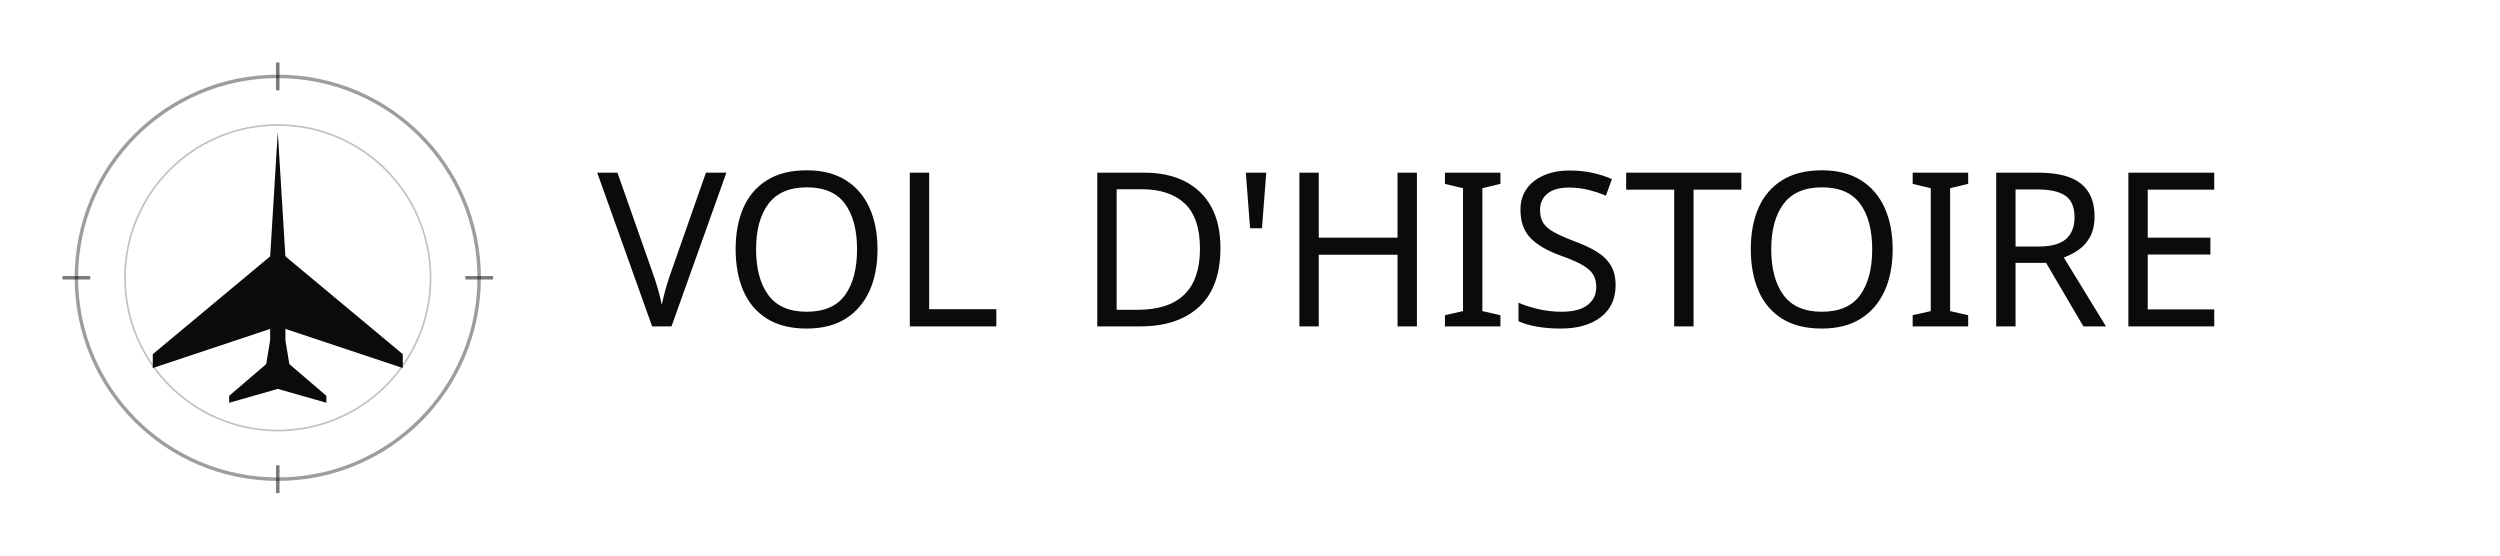
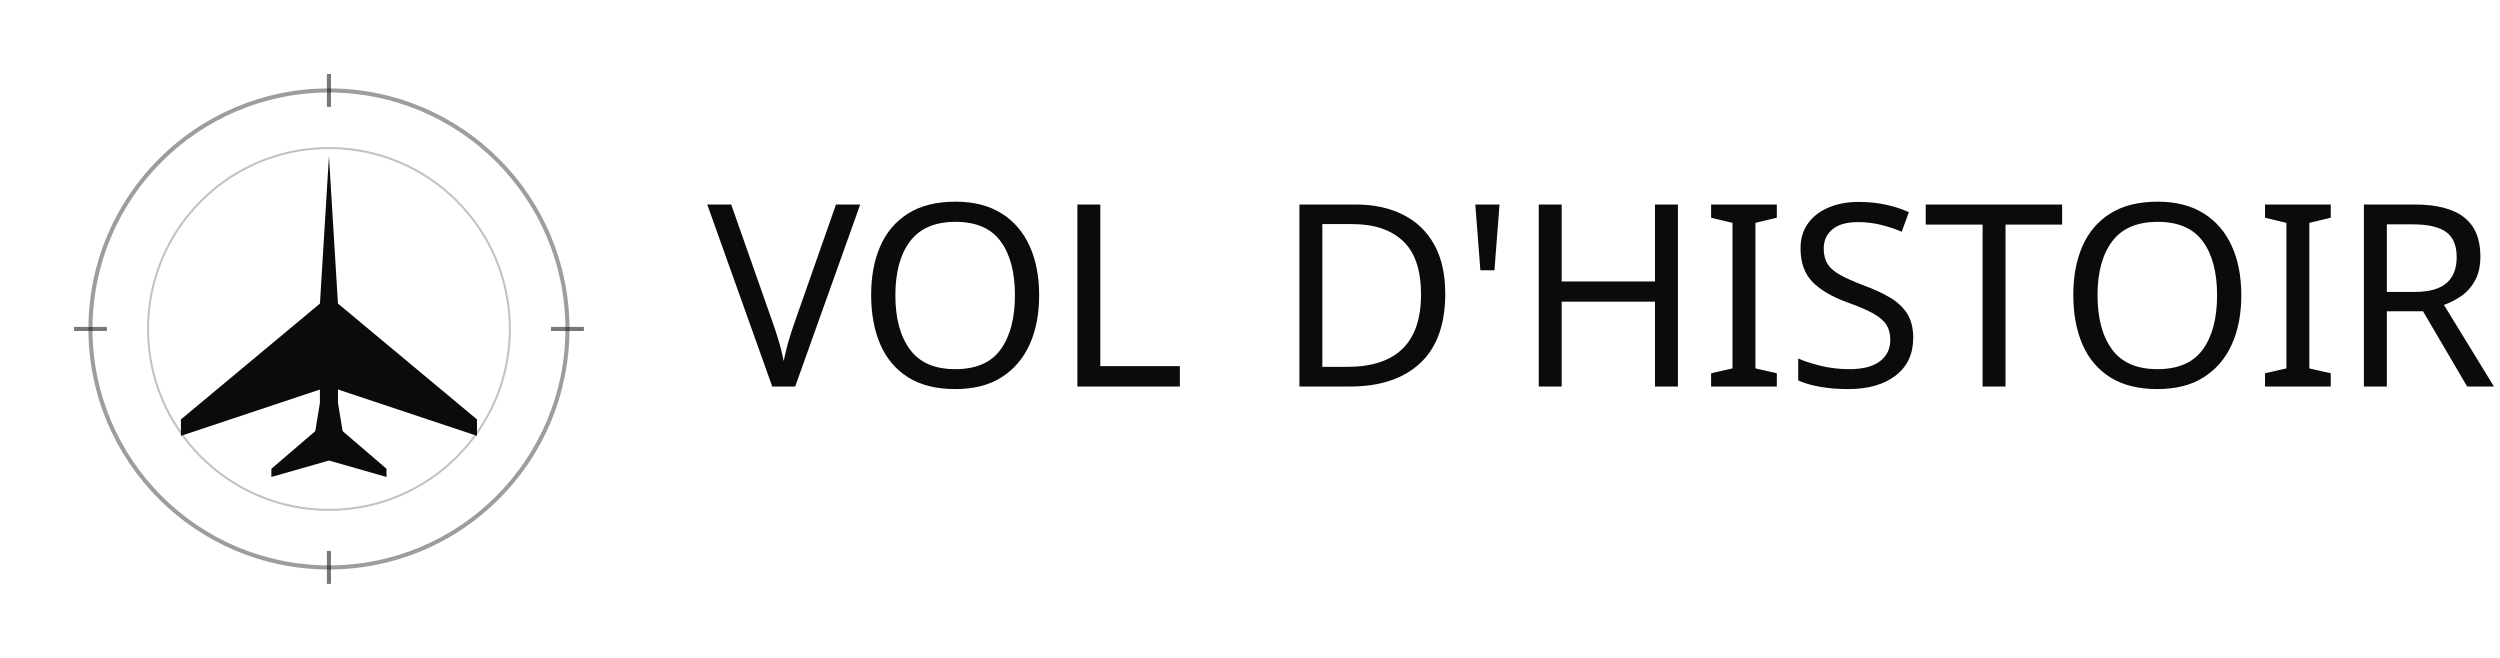
- <svg xmlns="http://www.w3.org/2000/svg" viewBox="0 0 720 160" role="img" aria-label="Vol d'Histoire">
+ <svg xmlns="http://www.w3.org/2000/svg" viewBox="0 0 608 160" role="img" aria-label="Vol d'Histoire">
  <g transform="translate(16 16)">
    <circle cx="64" cy="64" r="58" fill="none" stroke="#0B0B0C" stroke-width="1" opacity=".4" />
    <g stroke="#0B0B0C" stroke-width="1" opacity=".55">
      <line x1="64" y1="2" x2="64" y2="10" />
      <line x1="64" y1="118" x2="64" y2="126" />
      <line x1="2" y1="64" x2="10" y2="64" />
      <line x1="118" y1="64" x2="126" y2="64" />
    </g>
    <circle cx="64" cy="64" r="44" fill="none" stroke="#0B0B0C" stroke-width=".5" opacity=".25" />
    <g fill="#0B0B0C">
      <path d="M64 22 L66.2 58 L66.2 82 L68.5 96 L64 94 L59.5 96 L61.8 82 L61.8 58 Z" />
      <path d="M64 56 L100 86 L100 90 L64 78 L28 90 L28 86 Z" />
      <path d="M64 86 L78 98 L78 100 L64 96 L50 100 L50 98 Z" />
    </g>
  </g>
  <g font-family="'Barlow Condensed', 'Arial Narrow', sans-serif" font-size="62" letter-spacing="-0.5" fill="#0B0B0C">
    <text x="172" y="94" font-weight="400">VOL</text>
    <text x="310" y="94" font-weight="300">D'HISTOIRE</text>
  </g>
</svg>
